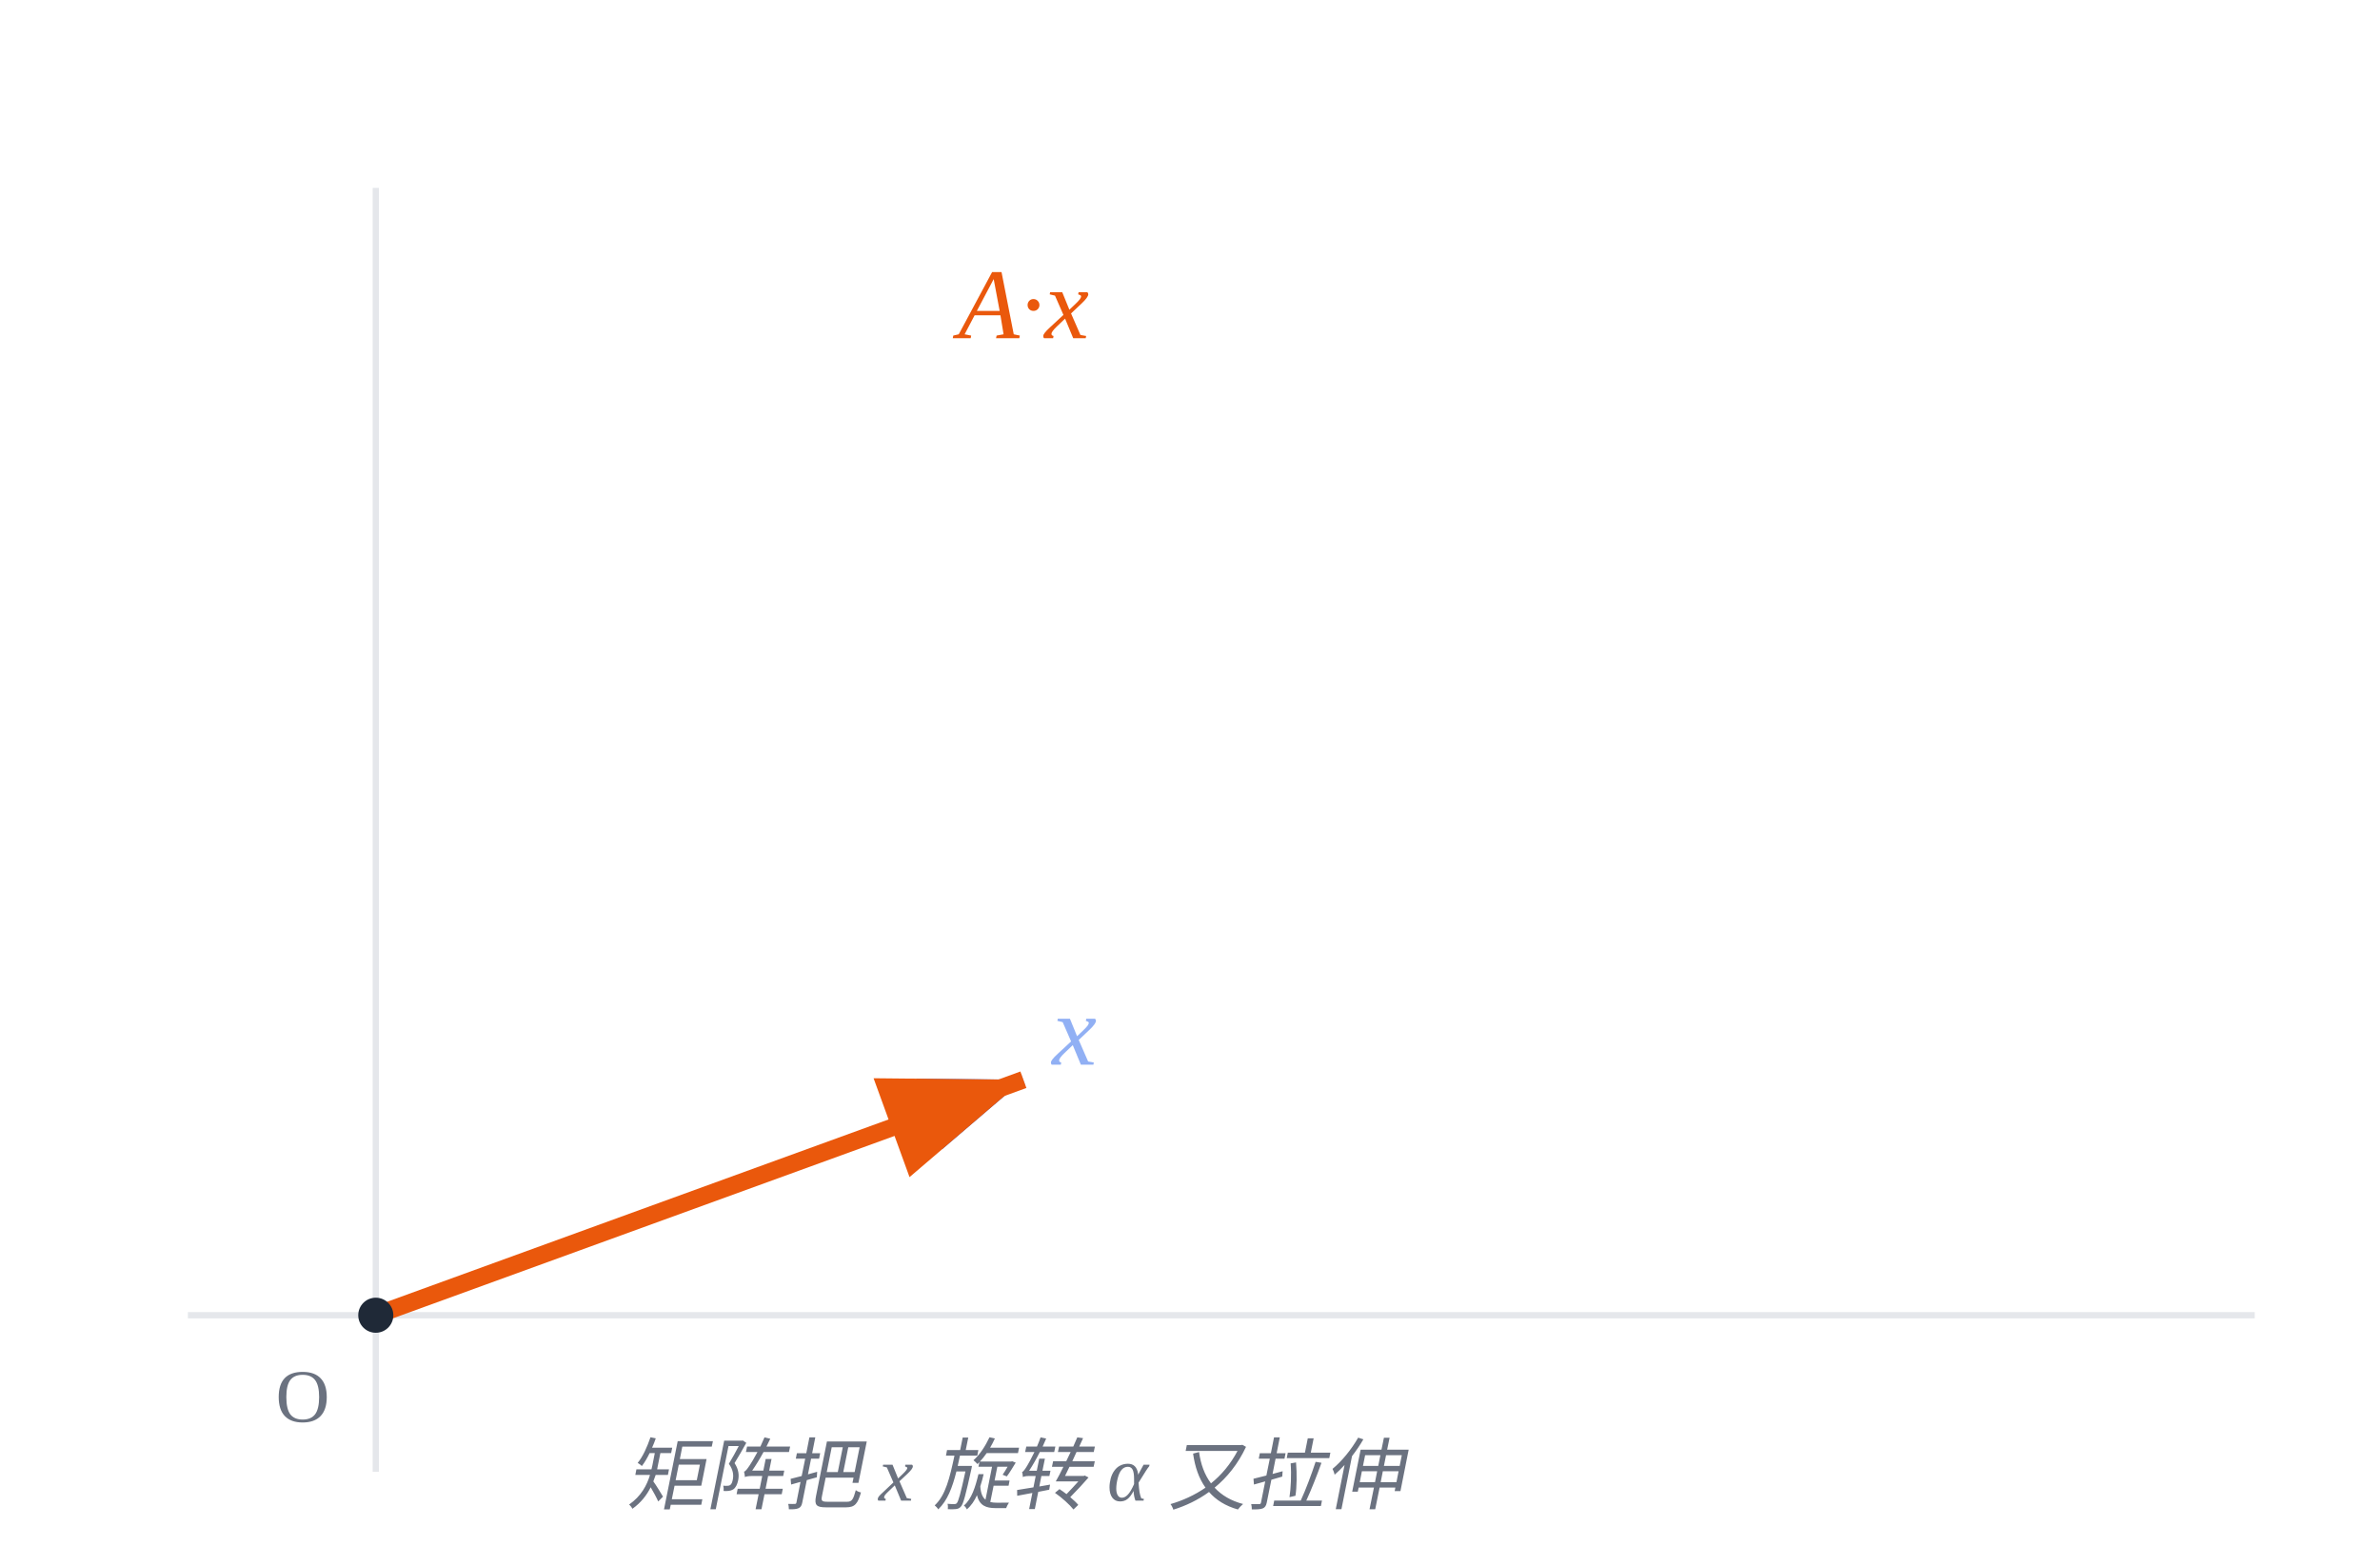
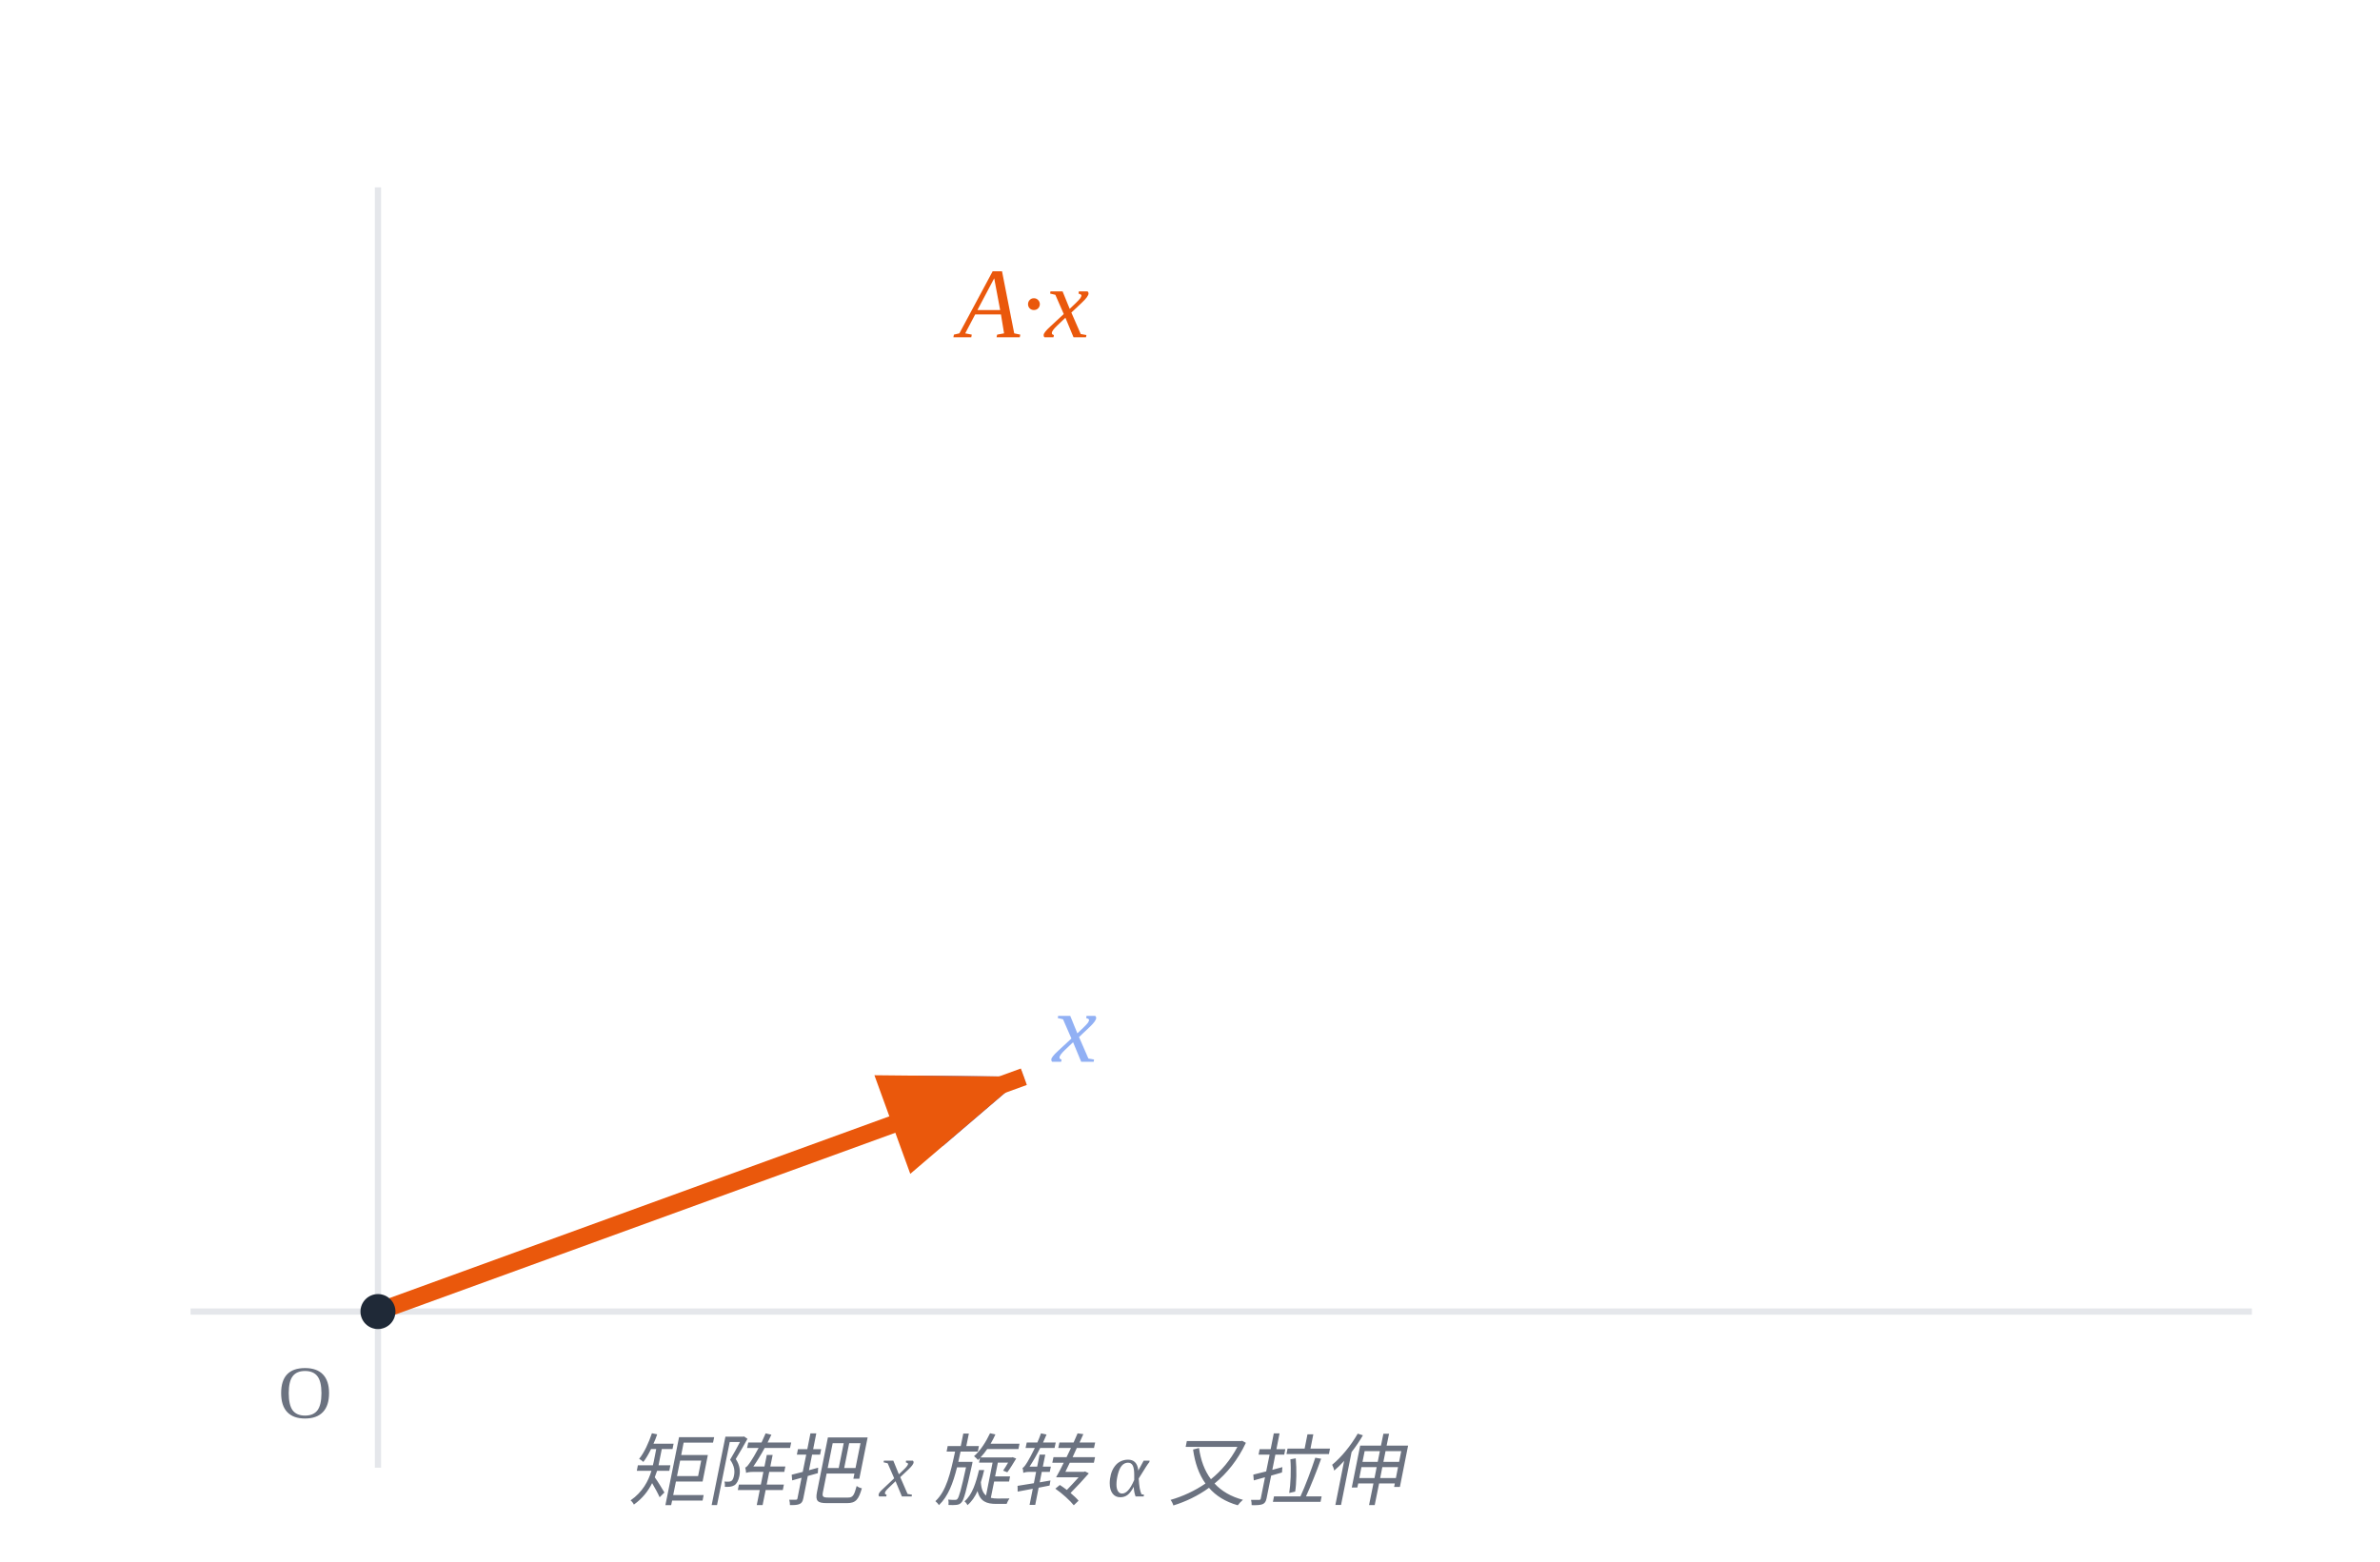
- <svg xmlns="http://www.w3.org/2000/svg" viewBox="0 0 380 250" width="190" height="125" font-family="Cambria, Georgia, 'Times New Roman', serif">
+ <svg xmlns="http://www.w3.org/2000/svg" viewBox="0 0 380 250" width="285" height="187" font-family="Cambria, Georgia, 'Times New Roman', serif">
  <style>
    .axis{color:#e5e7eb}.x{color:#2563eb}.y{color:#ea580c}.ink{color:#1f2937}.lbl{color:#374151}.dim{color:#6b7280}
    @media (prefers-color-scheme: dark){
      .axis{color:#334155}.x{color:#60a5fa}.y{color:#fb923c}.ink{color:#e5e7eb}.lbl{color:#e5e7eb}.dim{color:#9ca3af}
    }
  </style>
  <defs>
    <marker id="aX2" markerWidth="10" markerHeight="10" refX="8" refY="3" orient="auto">
      <path class="x" d="M0,0 L8,3 L0,6 Z" fill="currentColor" />
    </marker>
    <marker id="aY2" markerWidth="10" markerHeight="10" refX="8" refY="3" orient="auto">
      <path class="y" d="M0,0 L8,3 L0,6 Z" fill="currentColor" />
    </marker>
  </defs>
  <line class="axis" x1="30" y1="210" x2="360" y2="210" stroke="currentColor" stroke-width="1" />
  <line class="axis" x1="60" y1="30" x2="60" y2="235" stroke="currentColor" stroke-width="1" />
  <line class="x" x1="60" y1="210" x2="163.4" y2="172.4" stroke="currentColor" stroke-width="2" stroke-opacity="0.35" marker-end="url(#aX2)" />
  <text class="x" x="168" y="170" font-size="16" font-style="italic" fill="currentColor" fill-opacity="0.5">x</text>
  <line class="y" x1="60" y1="210" x2="163.4" y2="172.4" stroke="currentColor" stroke-width="2.8" marker-end="url(#aY2)">
    <animate attributeName="x2" values="163.4;148;163.4" dur="4s" repeatCount="indefinite" />
    <animate attributeName="y2" values="172.4;57.6;172.4" dur="4s" repeatCount="indefinite" />
  </line>
  <text class="y" x="153" y="54" font-size="16" font-style="italic" fill="currentColor">A·x</text>
  <circle class="ink" cx="60" cy="210" r="2.8" fill="currentColor" />
  <text class="dim" x="44" y="227" font-size="12" fill="currentColor">O</text>
  <text class="dim" x="100" y="240" font-size="12.5" font-style="italic" fill="currentColor">矩阵把 x 旋转 α 又拉伸</text>
</svg>
